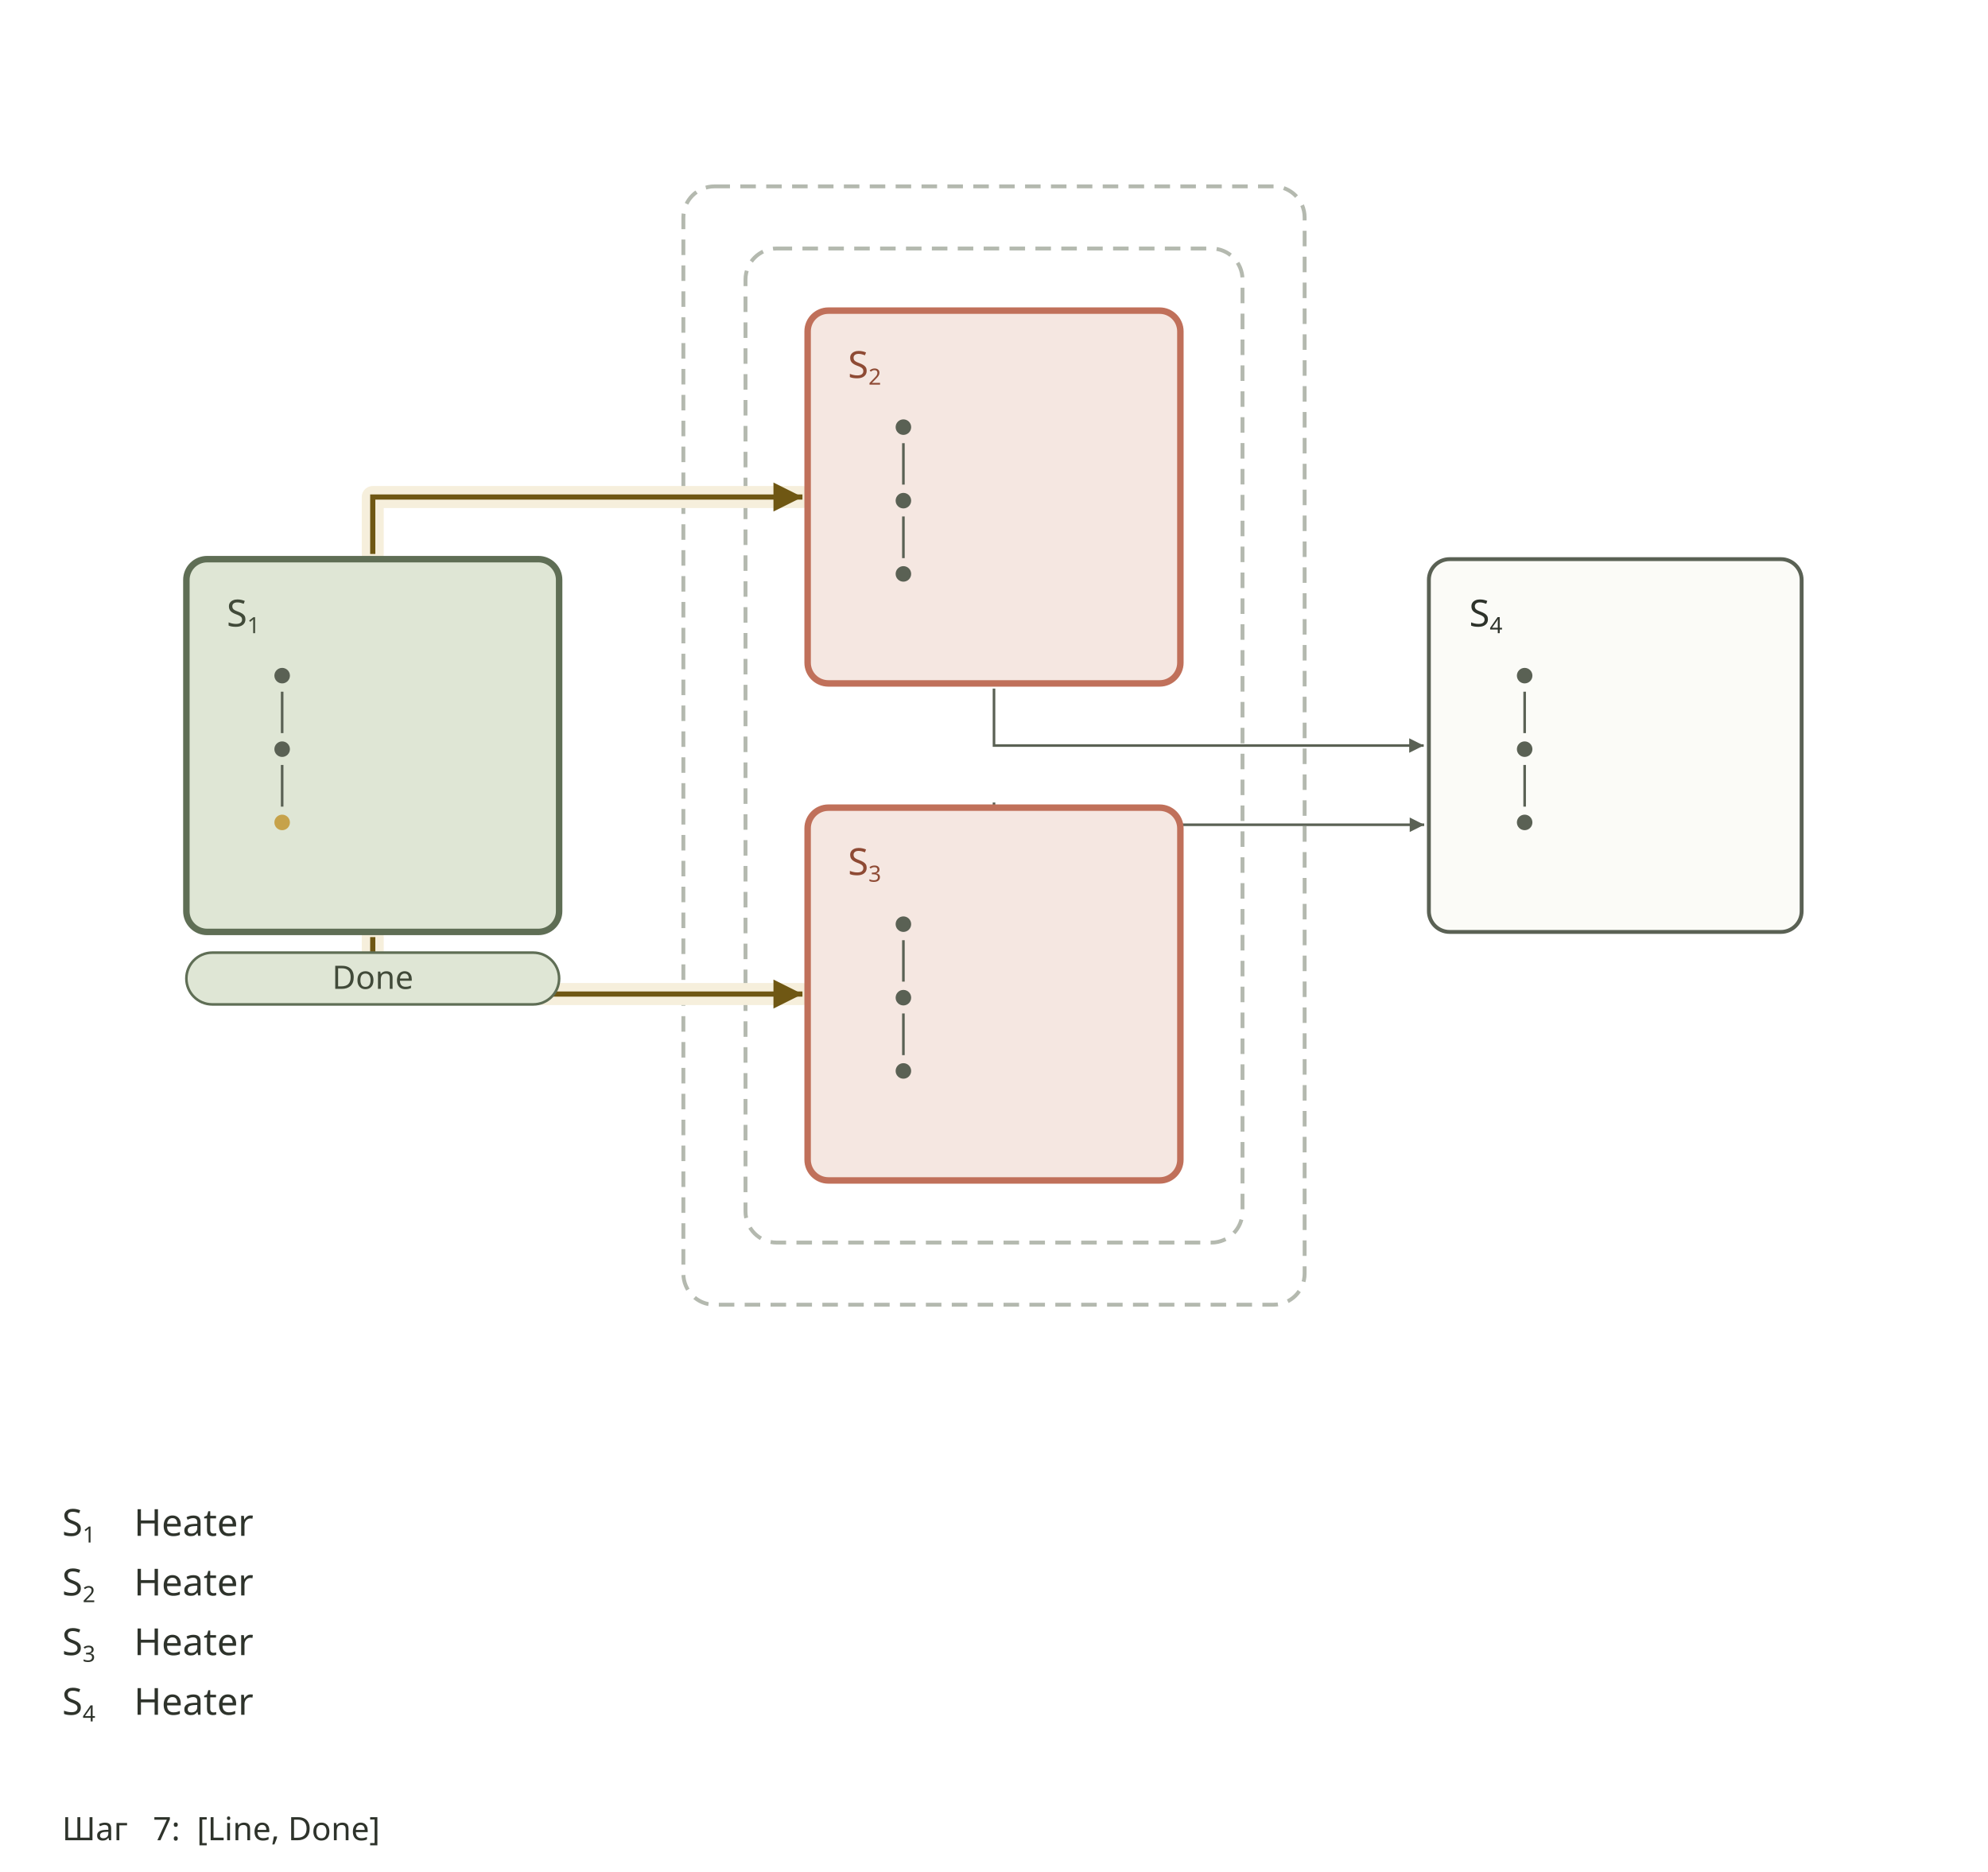
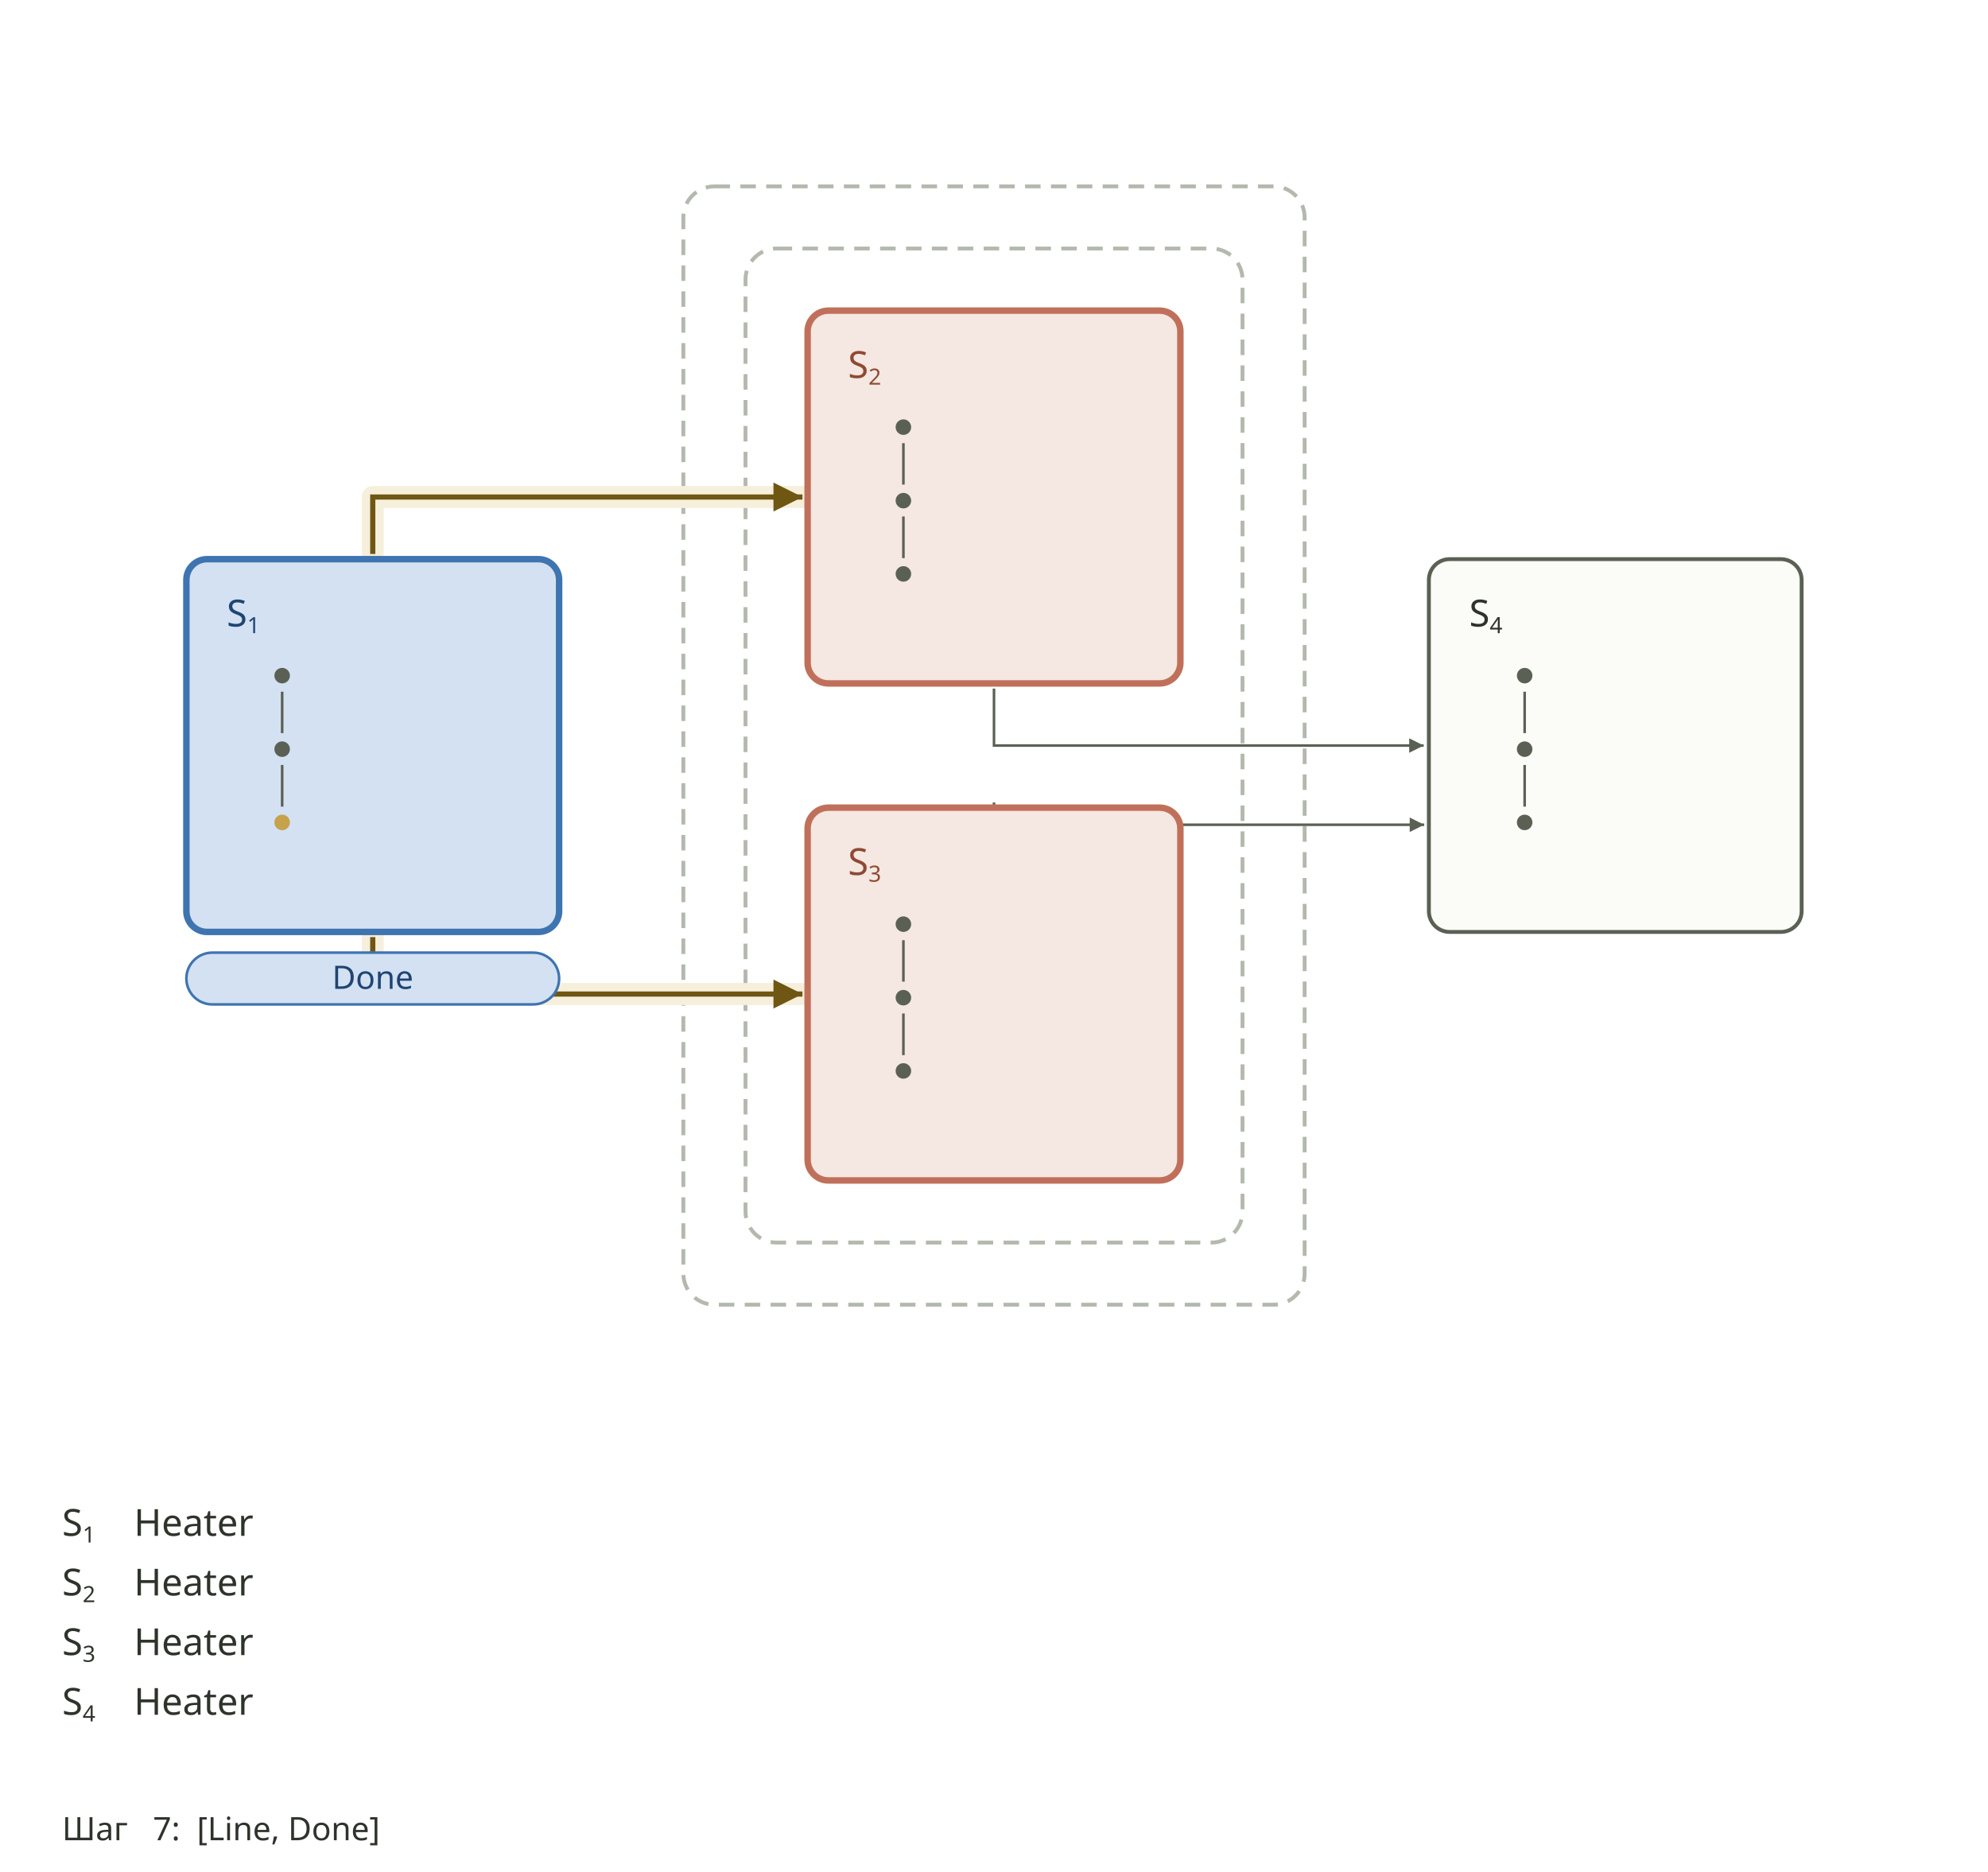
<svg xmlns="http://www.w3.org/2000/svg" viewBox="0 0 768 722.88" width="768" height="722.88">
  <defs>
    <marker id="arrow-open" viewBox="0 0 10 10" refX="9" refY="5" markerWidth="7" markerHeight="7" orient="auto-start-reverse">
      <path d="M1 1L9 5L1 9" fill="none" stroke="#5A6154" stroke-width="1" />
    </marker>
    <marker id="arrow-solid" viewBox="0 0 10 10" refX="9" refY="5" markerWidth="7" markerHeight="7" orient="auto-start-reverse">
      <path d="M1 1L9 5L1 9z" fill="#5A6154" stroke="none" />
    </marker>
    <marker id="arrow-open-next" viewBox="0 0 10 10" refX="9" refY="5" markerWidth="7" markerHeight="7" orient="auto-start-reverse">
      <path d="M1 1L9 5L1 9" fill="none" stroke="#6F5713" stroke-width="1.5" />
    </marker>
    <marker id="arrow-solid-next" viewBox="0 0 10 10" refX="9" refY="5" markerWidth="7" markerHeight="7" orient="auto-start-reverse">
      <path d="M1 1L9 5L1 9z" fill="#6F5713" stroke="none" />
    </marker>
  </defs>
  <rect x="264" y="72" width="240" height="432" rx="12" fill="none" stroke="#B4B9AF" stroke-width="1.5" stroke-dasharray="6 4" />
  <rect x="288" y="96" width="192" height="384" rx="12" fill="none" stroke="#B4B9AF" stroke-width="1.5" stroke-dasharray="6 4" />
  <path d="M144 214L144 192L310 192" fill="none" stroke="#F6EFDC" stroke-width="8.5" stroke-linecap="round" stroke-linejoin="round" />
  <path d="M144 214L144 192L310 192" fill="none" stroke="#6F5713" stroke-width="2" marker-end="url(#arrow-solid-next)" />
  <path d="M144 362L144 384L310 384" fill="none" stroke="#F6EFDC" stroke-width="8.5" stroke-linecap="round" stroke-linejoin="round" />
  <path d="M144 362L144 384L310 384" fill="none" stroke="#6F5713" stroke-width="2" marker-end="url(#arrow-solid-next)" />
  <path d="M384 266L384 288L550 288" fill="none" stroke="#5A6154" stroke-width="1" marker-end="url(#arrow-solid)" />
  <path d="M384 310L384 318.6L550.2 318.6" fill="none" stroke="#5A6154" stroke-width="1" marker-end="url(#arrow-solid)" />
-   <rect x="72" y="216" width="144" height="144" rx="8" fill="#DFE6D5" stroke="#5F6E55" stroke-width="2.5" />
+   <rect x="72" y="216" width="144" height="144" rx="8" fill="#D3E1F2" stroke="#3E74B0" stroke-width="2.5" />
  <path d="M109.0 267.2L109.0 283.2" fill="none" stroke="#5A6154" stroke-width="1" />
  <path d="M109.0 295.5L109.0 311.6" fill="none" stroke="#5A6154" stroke-width="1" />
  <circle cx="109.0" cy="261.0" r="3" fill="#5A6154" />
  <circle cx="109.0" cy="289.4" r="3" fill="#5A6154" />
  <circle cx="109.0" cy="317.7" r="3" fill="#C6A24A" />
-   <text x="94" y="242" font-family="'ГОСТ 2.304-81'" font-size="14.4" fill="#414A39" text-anchor="middle">S<tspan dy="0.3em" font-size="0.6em">1</tspan>
+   <text x="94" y="242" font-family="'ГОСТ 2.304-81'" font-size="14.4" fill="#1F4573" text-anchor="middle">S<tspan dy="0.3em" font-size="0.6em">1</tspan>
  </text>
-   <rect x="72" y="368" width="144" height="20" rx="10" fill="#DFE6D5" stroke="#5F6E55" stroke-width="1" />
-   <text x="144" y="382" font-family="'ГОСТ 2.304-81'" font-size="12.48" fill="#414A39" text-anchor="middle">Done</text>
+   <rect x="72" y="368" width="144" height="20" rx="10" fill="#D3E1F2" stroke="#3E74B0" stroke-width="1" />
+   <text x="144" y="382" font-family="'ГОСТ 2.304-81'" font-size="12.48" fill="#1F4573" text-anchor="middle">Done</text>
  <rect x="312" y="120" width="144" height="144" rx="8" fill="#F5E7E1" stroke="#C0705A" stroke-width="2.5" />
  <path d="M349.0 171.2L349.0 187.2" fill="none" stroke="#5A6154" stroke-width="1" />
  <path d="M349.0 199.5L349.0 215.6" fill="none" stroke="#5A6154" stroke-width="1" />
  <circle cx="349.0" cy="165.0" r="3" fill="#5A6154" />
  <circle cx="349.0" cy="193.4" r="3" fill="#5A6154" />
  <circle cx="349.0" cy="221.7" r="3" fill="#5A6154" />
  <text x="334" y="146" font-family="'ГОСТ 2.304-81'" font-size="14.4" fill="#8E4A34" text-anchor="middle">S<tspan dy="0.3em" font-size="0.6em">2</tspan>
  </text>
  <rect x="312" y="312" width="144" height="144" rx="8" fill="#F5E7E1" stroke="#C0705A" stroke-width="2.5" />
  <path d="M349.0 363.2L349.0 379.2" fill="none" stroke="#5A6154" stroke-width="1" />
  <path d="M349.0 391.5L349.0 407.6" fill="none" stroke="#5A6154" stroke-width="1" />
  <circle cx="349.0" cy="357.0" r="3" fill="#5A6154" />
  <circle cx="349.0" cy="385.4" r="3" fill="#5A6154" />
  <circle cx="349.0" cy="413.7" r="3" fill="#5A6154" />
  <text x="334" y="338" font-family="'ГОСТ 2.304-81'" font-size="14.4" fill="#8E4A34" text-anchor="middle">S<tspan dy="0.3em" font-size="0.6em">3</tspan>
  </text>
  <rect x="552" y="216" width="144" height="144" rx="8" fill="#FBFBF7" stroke="#5A6154" stroke-width="1.5" />
  <path d="M589.0 267.2L589.0 283.2" fill="none" stroke="#5A6154" stroke-width="1" />
  <path d="M589.0 295.5L589.0 311.6" fill="none" stroke="#5A6154" stroke-width="1" />
  <circle cx="589.0" cy="261.0" r="3" fill="#5A6154" />
  <circle cx="589.0" cy="289.4" r="3" fill="#5A6154" />
  <circle cx="589.0" cy="317.7" r="3" fill="#5A6154" />
  <text x="574" y="242" font-family="'ГОСТ 2.304-81'" font-size="14.4" fill="#2E332B" text-anchor="middle">S<tspan dy="0.3em" font-size="0.6em">4</tspan>
  </text>
  <text x="24" y="593.28" font-family="'ГОСТ 2.304-81'" font-size="14.4" fill="#2E332B">S<tspan dy="0.3em" font-size="0.6em">1</tspan>
  </text>
  <text x="51.756" y="593.28" font-family="'ГОСТ 2.304-81'" font-size="14.4" fill="#2E332B">Heater</text>
  <text x="24" y="616.32" font-family="'ГОСТ 2.304-81'" font-size="14.4" fill="#2E332B">S<tspan dy="0.3em" font-size="0.6em">2</tspan>
  </text>
  <text x="51.756" y="616.32" font-family="'ГОСТ 2.304-81'" font-size="14.4" fill="#2E332B">Heater</text>
  <text x="24" y="639.36" font-family="'ГОСТ 2.304-81'" font-size="14.4" fill="#2E332B">S<tspan dy="0.3em" font-size="0.6em">3</tspan>
  </text>
  <text x="51.756" y="639.36" font-family="'ГОСТ 2.304-81'" font-size="14.4" fill="#2E332B">Heater</text>
  <text x="24" y="662.4" font-family="'ГОСТ 2.304-81'" font-size="14.4" fill="#2E332B">S<tspan dy="0.3em" font-size="0.6em">4</tspan>
  </text>
  <text x="51.756" y="662.4" font-family="'ГОСТ 2.304-81'" font-size="14.4" fill="#2E332B">Heater</text>
  <text x="24" y="710.88" font-family="'Fira Code'" font-size="12.48" fill="#2E332B" xml:space="preserve">Шаг   7:  [Line, Done]</text>
</svg>
